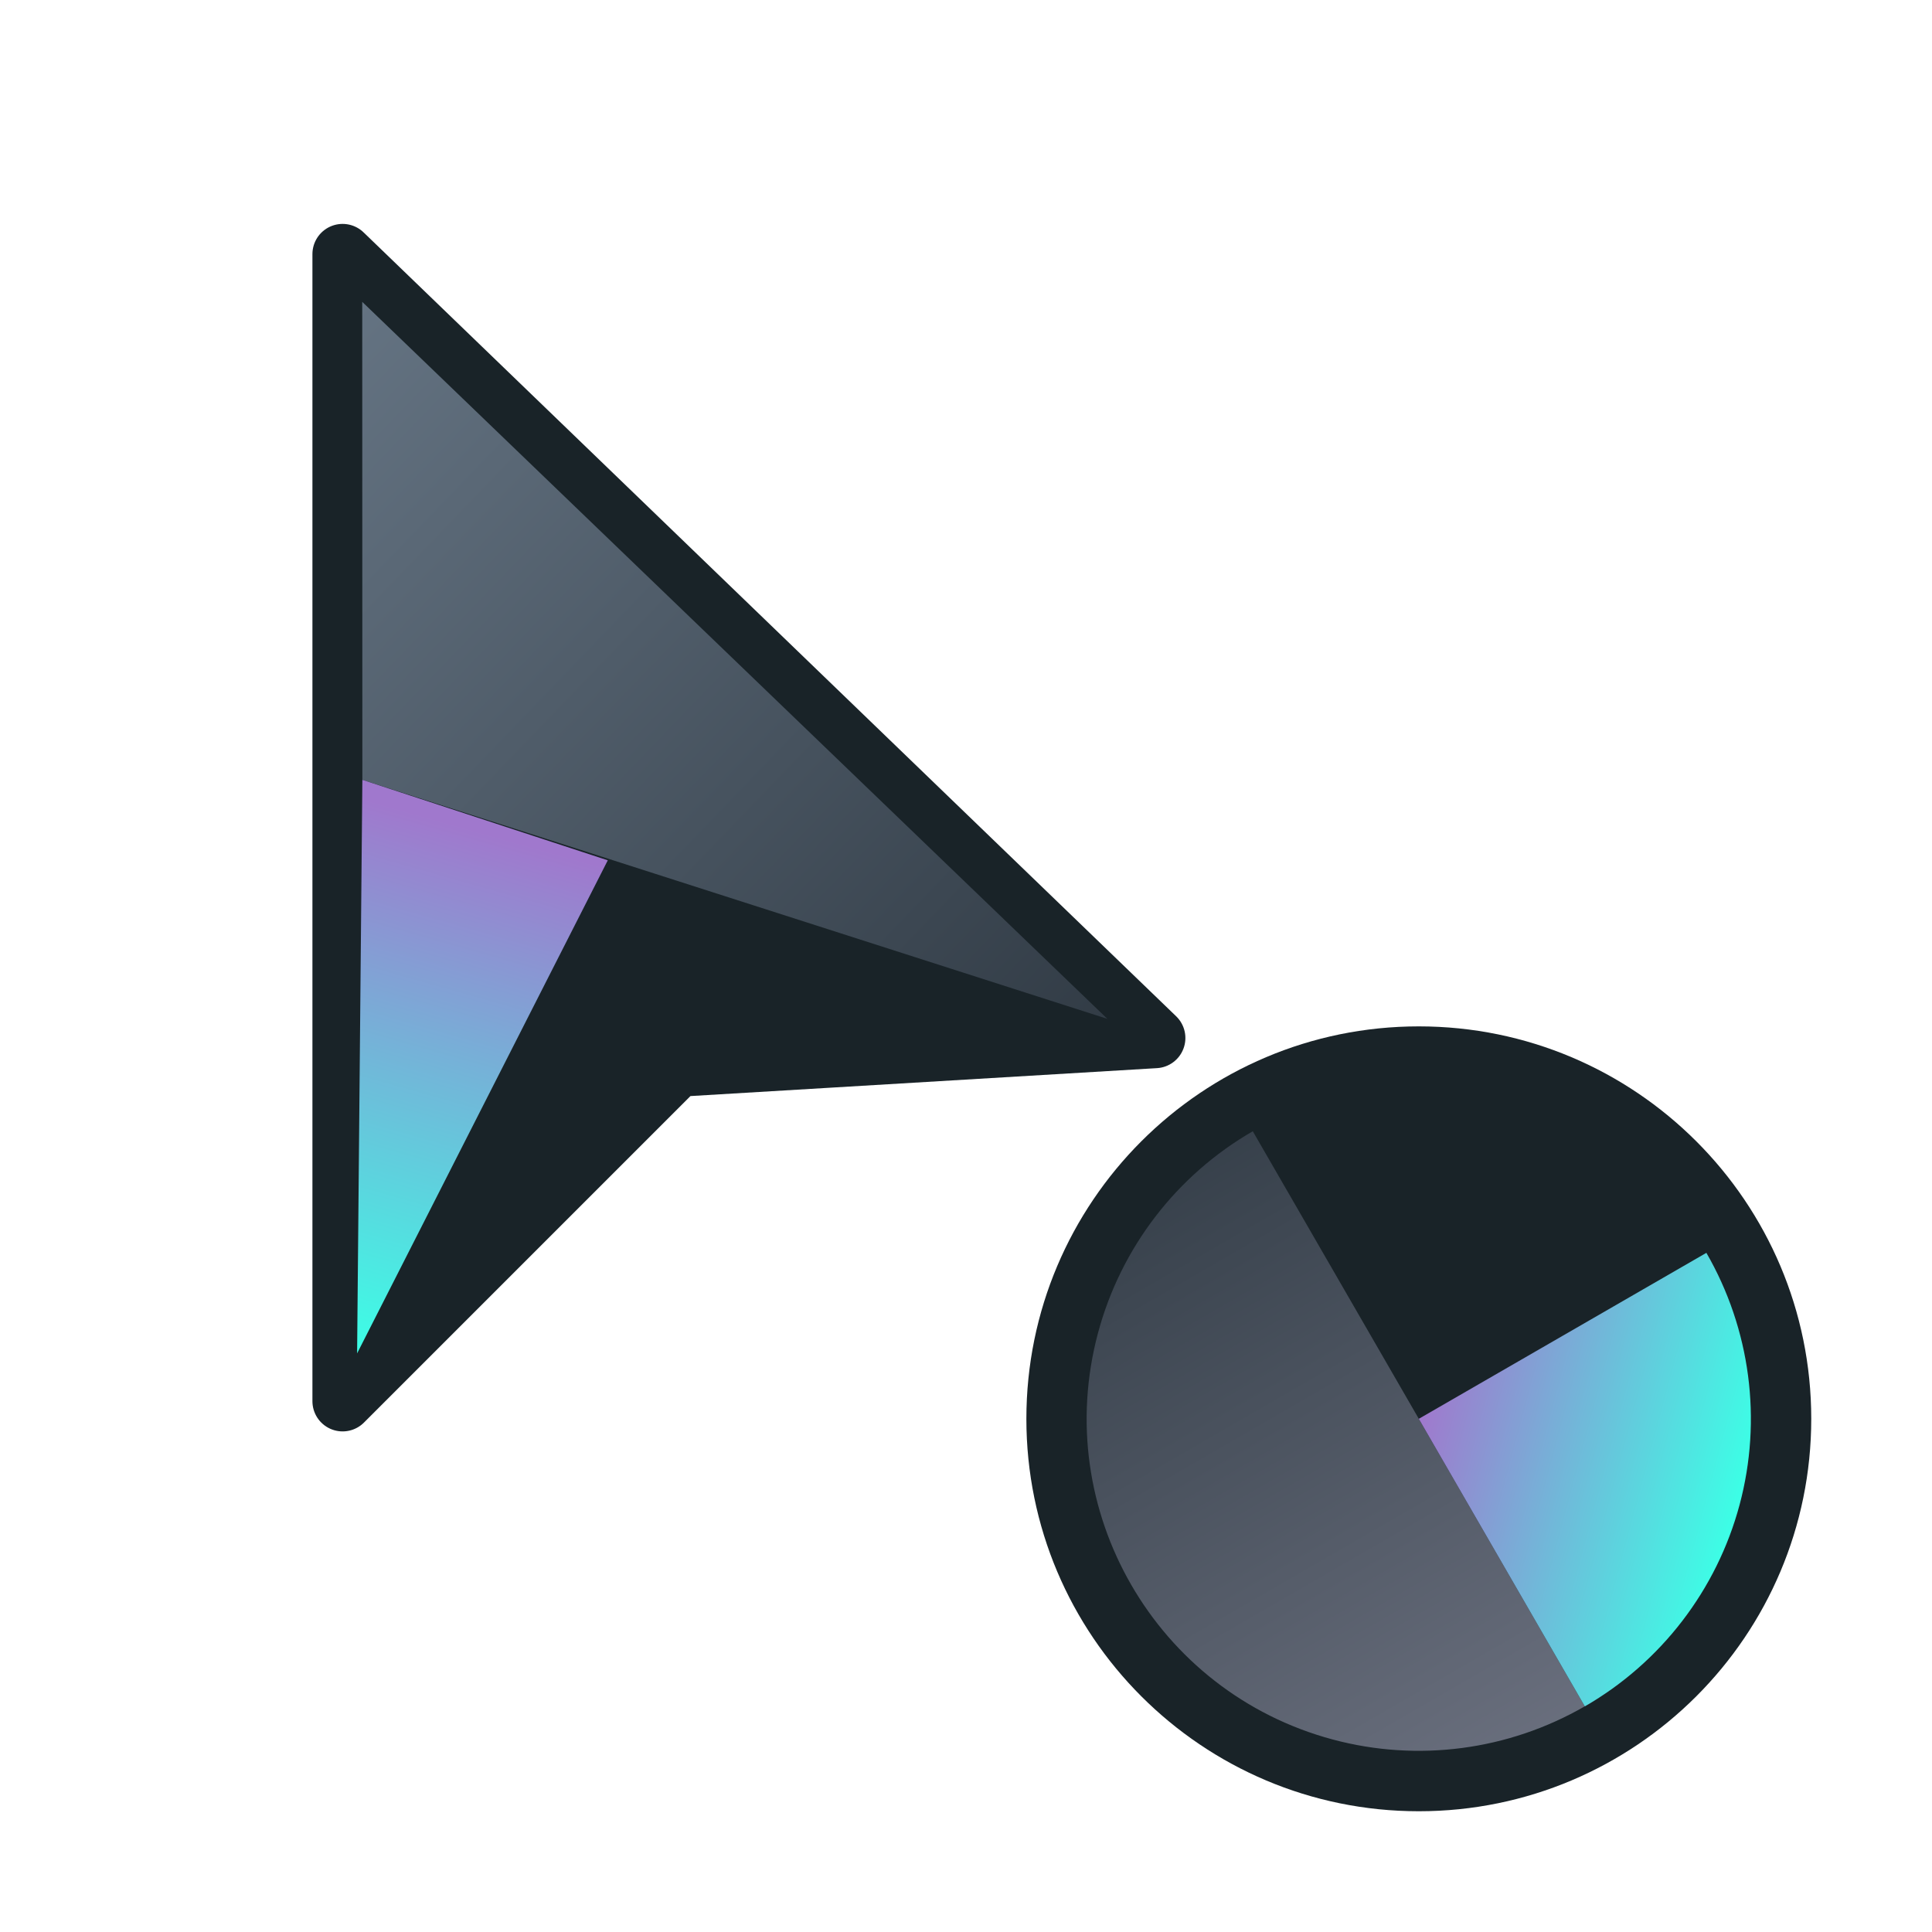
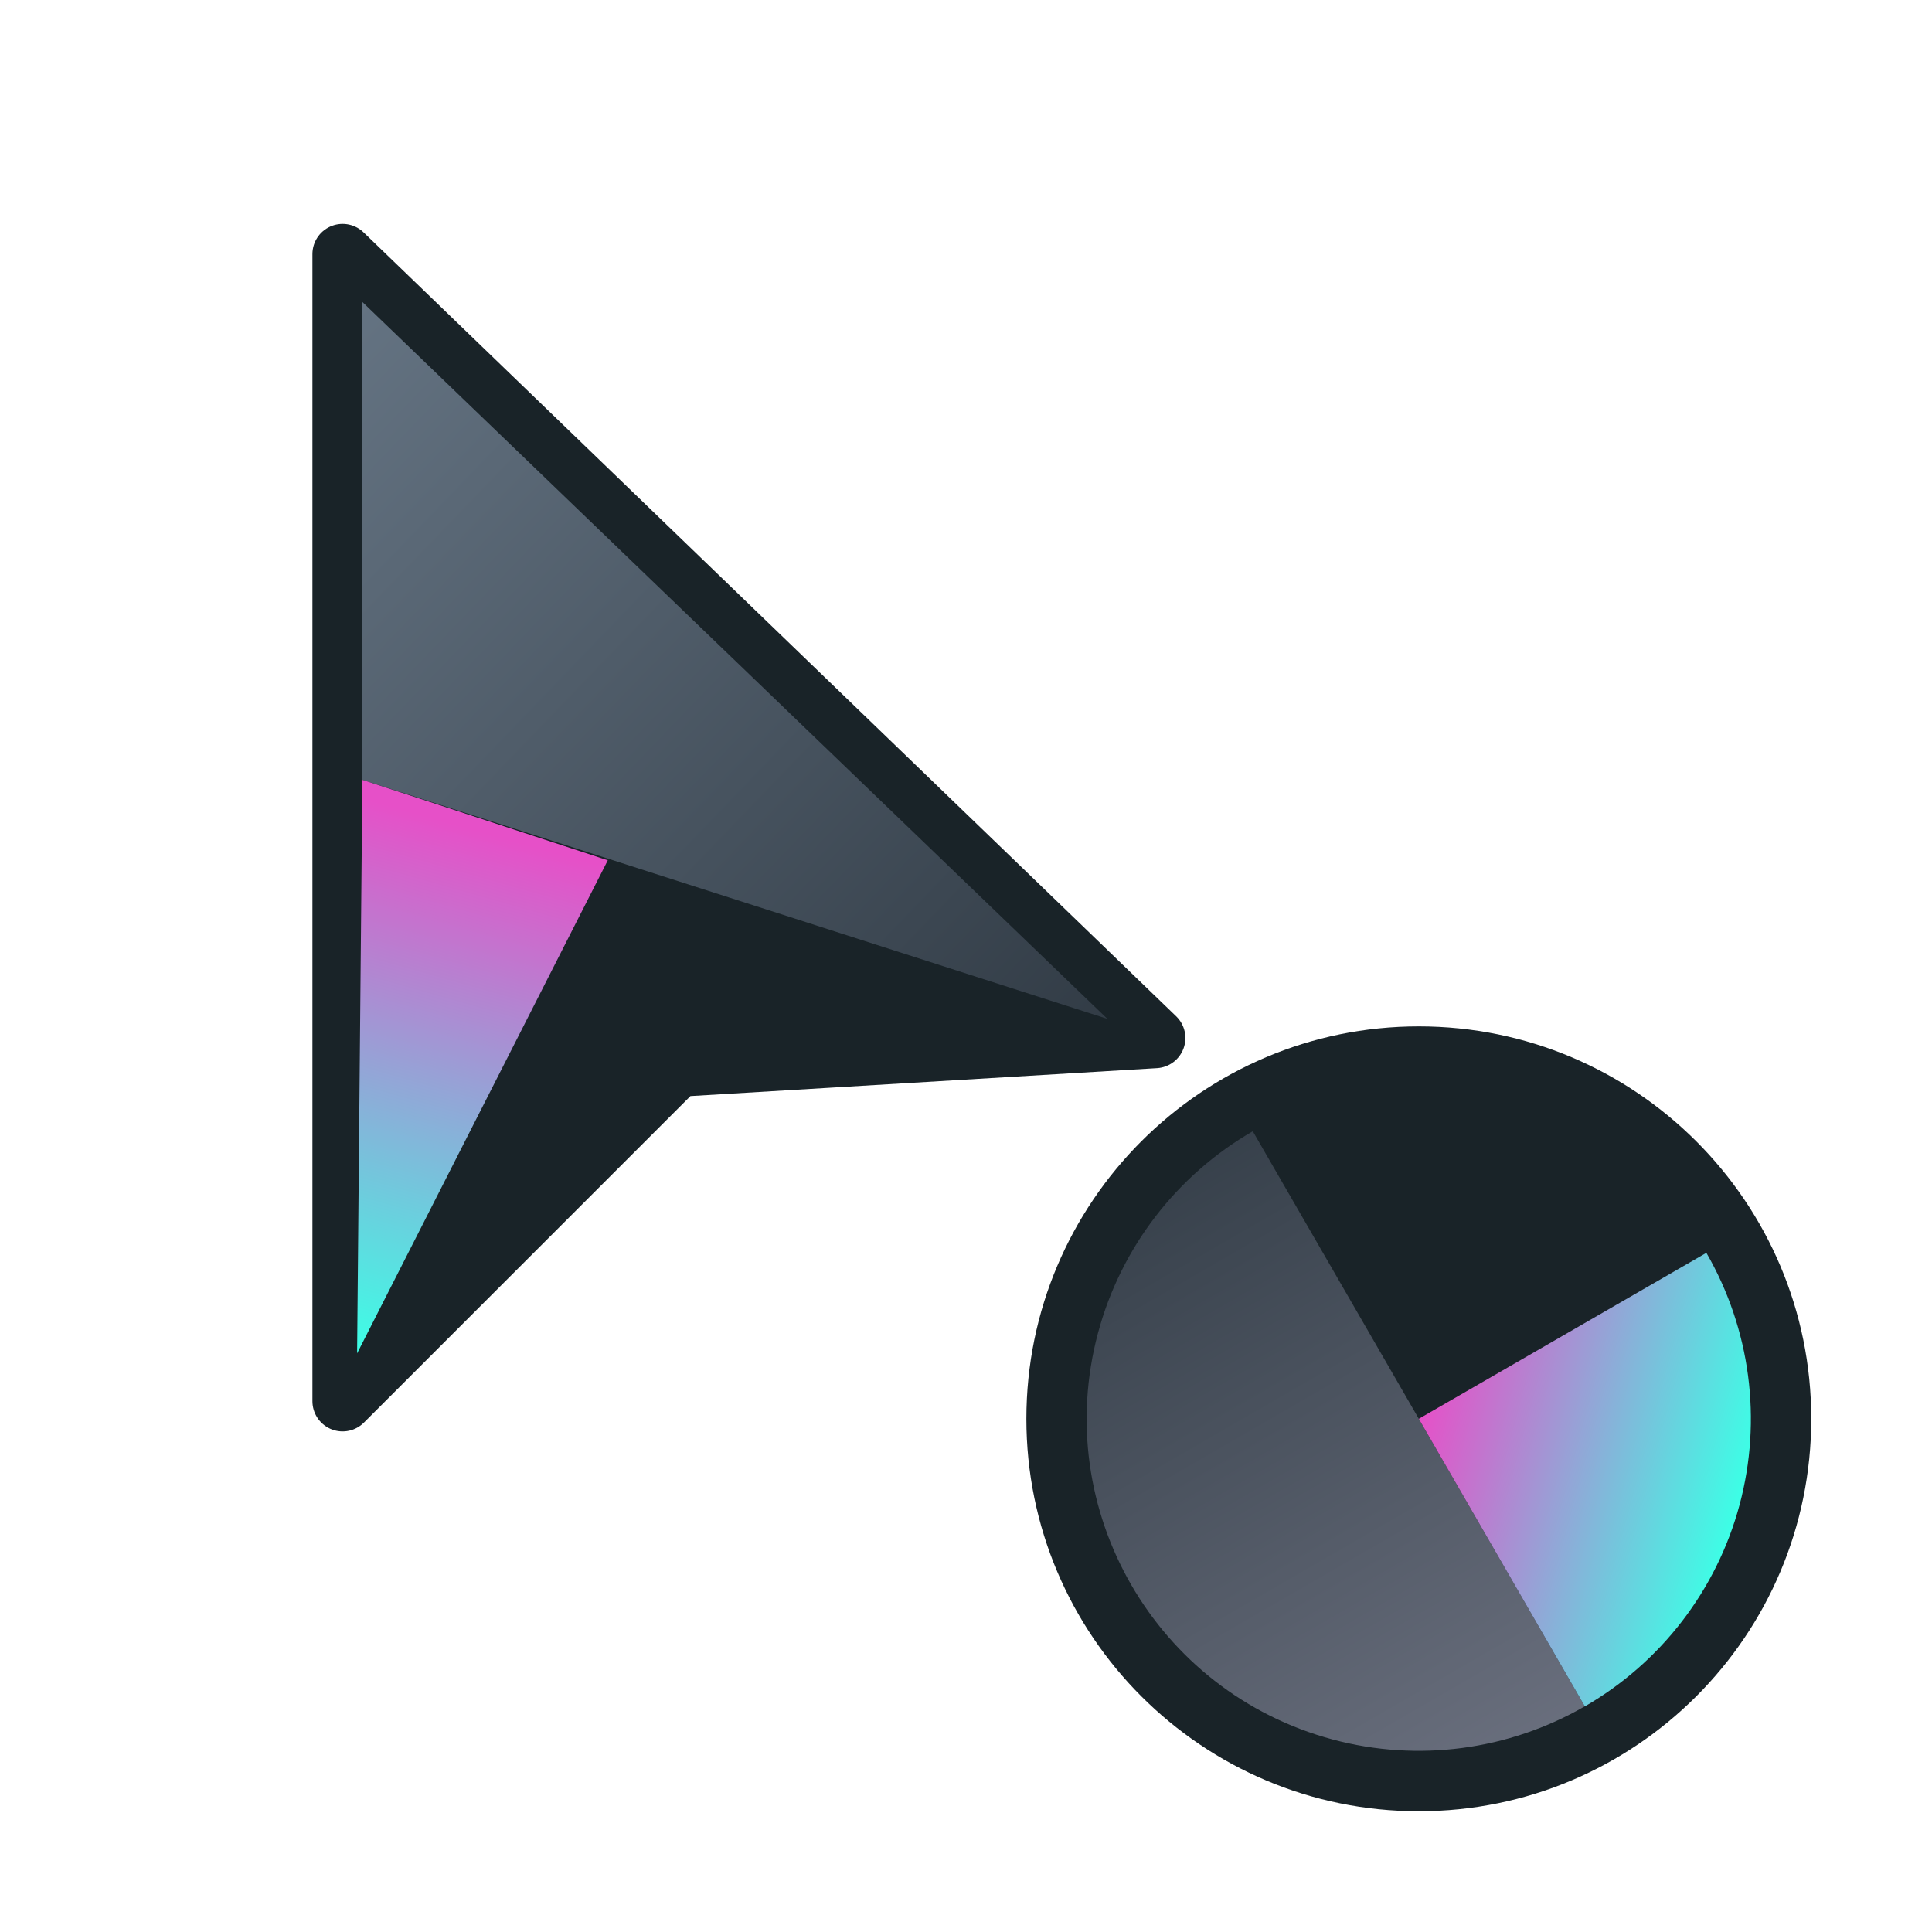
<svg xmlns="http://www.w3.org/2000/svg" xmlns:xlink="http://www.w3.org/1999/xlink" width="32" height="32" version="1.1" viewBox="0 0 32 32" id="svg70">
  <defs id="defs38">
    <filter id="b" x="-.162" y="-.095" width="1.324" height="1.191" color-interpolation-filters="sRGB">
      <feGaussianBlur stdDeviation="0.628" id="feGaussianBlur2" />
    </filter>
    <filter id="h" x="-.12" y="-.12" width="1.24" height="1.24" color-interpolation-filters="sRGB">
      <feGaussianBlur stdDeviation="0.65" id="feGaussianBlur5" />
    </filter>
    <linearGradient id="g" x1="17.871" x2="17.871" y1="7.668" y2="17.893" gradientTransform="matrix(.60764 0 0 .58122 11.1 1033.5)" gradientUnits="userSpaceOnUse">
      <stop stop-color="#FBB114" offset="0" id="stop8" />
      <stop stop-color="#FF9508" offset="1" id="stop10" />
    </linearGradient>
    <linearGradient id="f" x1="23.954" x2="23.954" y1="8.61" y2="19.256" gradientTransform="matrix(.5582 0 0 .6327 11.1 1033.5)" gradientUnits="userSpaceOnUse">
      <stop stop-color="#FF645D" offset="0" id="stop13" />
      <stop stop-color="#FF4332" offset="1" id="stop15" />
    </linearGradient>
    <linearGradient id="e" x1="20.127" x2="20.127" y1="19.205" y2="29.033" gradientTransform="matrix(.65219 0 0 .54152 11.1 1033.5)" gradientUnits="userSpaceOnUse">
      <stop stop-color="#CA70E1" offset="0" id="stop18" />
      <stop stop-color="#B452CB" offset="1" id="stop20" />
    </linearGradient>
    <linearGradient id="d" x1="16.36" x2="16.36" y1="17.893" y2="28.118" gradientTransform="matrix(.60764 0 0 .58122 11.1 1033.5)" gradientUnits="userSpaceOnUse">
      <stop stop-color="#14ADF6" offset="0" id="stop23" />
      <stop stop-color="#1191F4" offset="1" id="stop25" />
    </linearGradient>
    <linearGradient id="c" x1="13.308" x2="13.308" y1="13.619" y2="24.265" gradientTransform="matrix(.5582 0 0 .6327 11.1 1033.5)" gradientUnits="userSpaceOnUse">
      <stop stop-color="#52CF30" offset="0" id="stop28" />
      <stop stop-color="#3BBD1C" offset="1" id="stop30" />
    </linearGradient>
    <linearGradient id="a" x1="11.766" x2="11.766" y1="9.377" y2="19.205" gradientTransform="matrix(.65219 0 0 .54152 11.1 1033.5)" gradientUnits="userSpaceOnUse">
      <stop stop-color="#FFD305" offset="0" id="stop33" />
      <stop stop-color="#FDCF01" offset="1" id="stop35" />
    </linearGradient>
    <linearGradient xlink:href="#linearGradient910" id="linearGradient904" x1="8" y1="5" x2="27" y2="24" gradientUnits="userSpaceOnUse" gradientTransform="matrix(-0.4829629,-0.1294095,0.1294095,-0.4829629,29.15683,33.29793)" />
    <linearGradient id="linearGradient910">
      <stop style="stop-color:#6e7382;stop-opacity:1" offset="0" id="stop906" />
      <stop style="stop-color:#323c46;stop-opacity:1" offset="1" id="stop908" />
    </linearGradient>
    <linearGradient xlink:href="#linearGradient939" id="linearGradient941" x1="-66" y1="1036.362" x2="-55" y2="1036.362" gradientUnits="userSpaceOnUse" gradientTransform="matrix(-0.4829629,-0.1294095,0.1294095,-0.4829629,-137.1781,516.907)" />
    <linearGradient id="linearGradient939">
      <stop style="stop-color:#3cffe6;stop-opacity:1" offset="0" id="stop935" />
-       <stop style="stop-color:#a078cd;stop-opacity:1" offset="1" id="stop937" />
+       <stop style="stop-color:#e650c8;stop-opacity:1" offset="1" id="stop937" />
    </linearGradient>
    <linearGradient xlink:href="#linearGradient858" id="linearGradient860" x1="25.72" y1="6.186" x2="38.062" y2="18.062" gradientUnits="userSpaceOnUse" />
    <linearGradient id="linearGradient858">
      <stop style="stop-color:#647382;stop-opacity:1" offset="0" id="stop854" />
      <stop style="stop-color:#323c46;stop-opacity:1" offset="1" id="stop856" />
    </linearGradient>
    <linearGradient xlink:href="#linearGradient939" id="linearGradient852" x1="25.635" y1="23.604" x2="28.062" y2="15.062" gradientUnits="userSpaceOnUse" />
  </defs>
  <circle style="fill:#192328;fill-opacity:1;stroke:none;stroke-width:0.591;stroke-linecap:round;stroke-linejoin:round;paint-order:stroke fill markers" id="path943" cx="23.5" cy="23.5" r="6.5" />
  <circle style="fill:#192328;fill-opacity:1;stroke:none;stroke-width:0.5;stroke-linecap:round;stroke-linejoin:round;paint-order:stroke fill markers" id="path889" cx="-28.781" cy="-16.617" r="5.5" transform="rotate(-165)" />
  <path id="path895" style="fill:url(#linearGradient904);fill-opacity:1;stroke:none;stroke-width:0.5;stroke-linecap:round;stroke-linejoin:round;paint-order:stroke fill markers" d="M 26.25,28.263 20.75,18.737 a 5.5,5.5 0 0 0 -2.563,3.339 5.5,5.5 0 0 0 3.889,6.736 5.5,5.5 0 0 0 4.173,-0.55 z" />
  <path id="path922" style="fill:url(#linearGradient941);fill-opacity:1;stroke:none;stroke-width:0.5;stroke-linecap:round;stroke-linejoin:round;paint-order:stroke fill markers" d="m 23.5,23.5 2.75,4.763 a 5.5,5.5 0 0 0 2.563,-3.339 5.5,5.5 0 0 0 -0.55,-4.173 z" />
  <g id="g901" transform="translate(-19.72027,-1.186422)">
    <path style="fill:#192328;fill-opacity:1;stroke:#192328;stroke-width:1;stroke-linecap:butt;stroke-linejoin:round;stroke-miterlimit:4;stroke-dasharray:none;stroke-opacity:1" d="M 25.395,5.395 V 24.395 l 5.542,-5.542 7.917,-0.474 z" id="path884" />
    <path style="fill:url(#linearGradient860);fill-opacity:1;stroke:none;stroke-width:0.792px;stroke-linecap:butt;stroke-linejoin:miter;stroke-opacity:1" d="M 25.72,6.186 38.062,18.062 25.722,14.103 Z" id="path886" />
    <path style="fill:url(#linearGradient852);fill-opacity:1;stroke:none;stroke-width:0.792px;stroke-linecap:butt;stroke-linejoin:miter;stroke-opacity:1" d="m 25.722,14.103 -0.087,9.5 4.152,-8.167 z" id="path888" />
  </g>
</svg>
